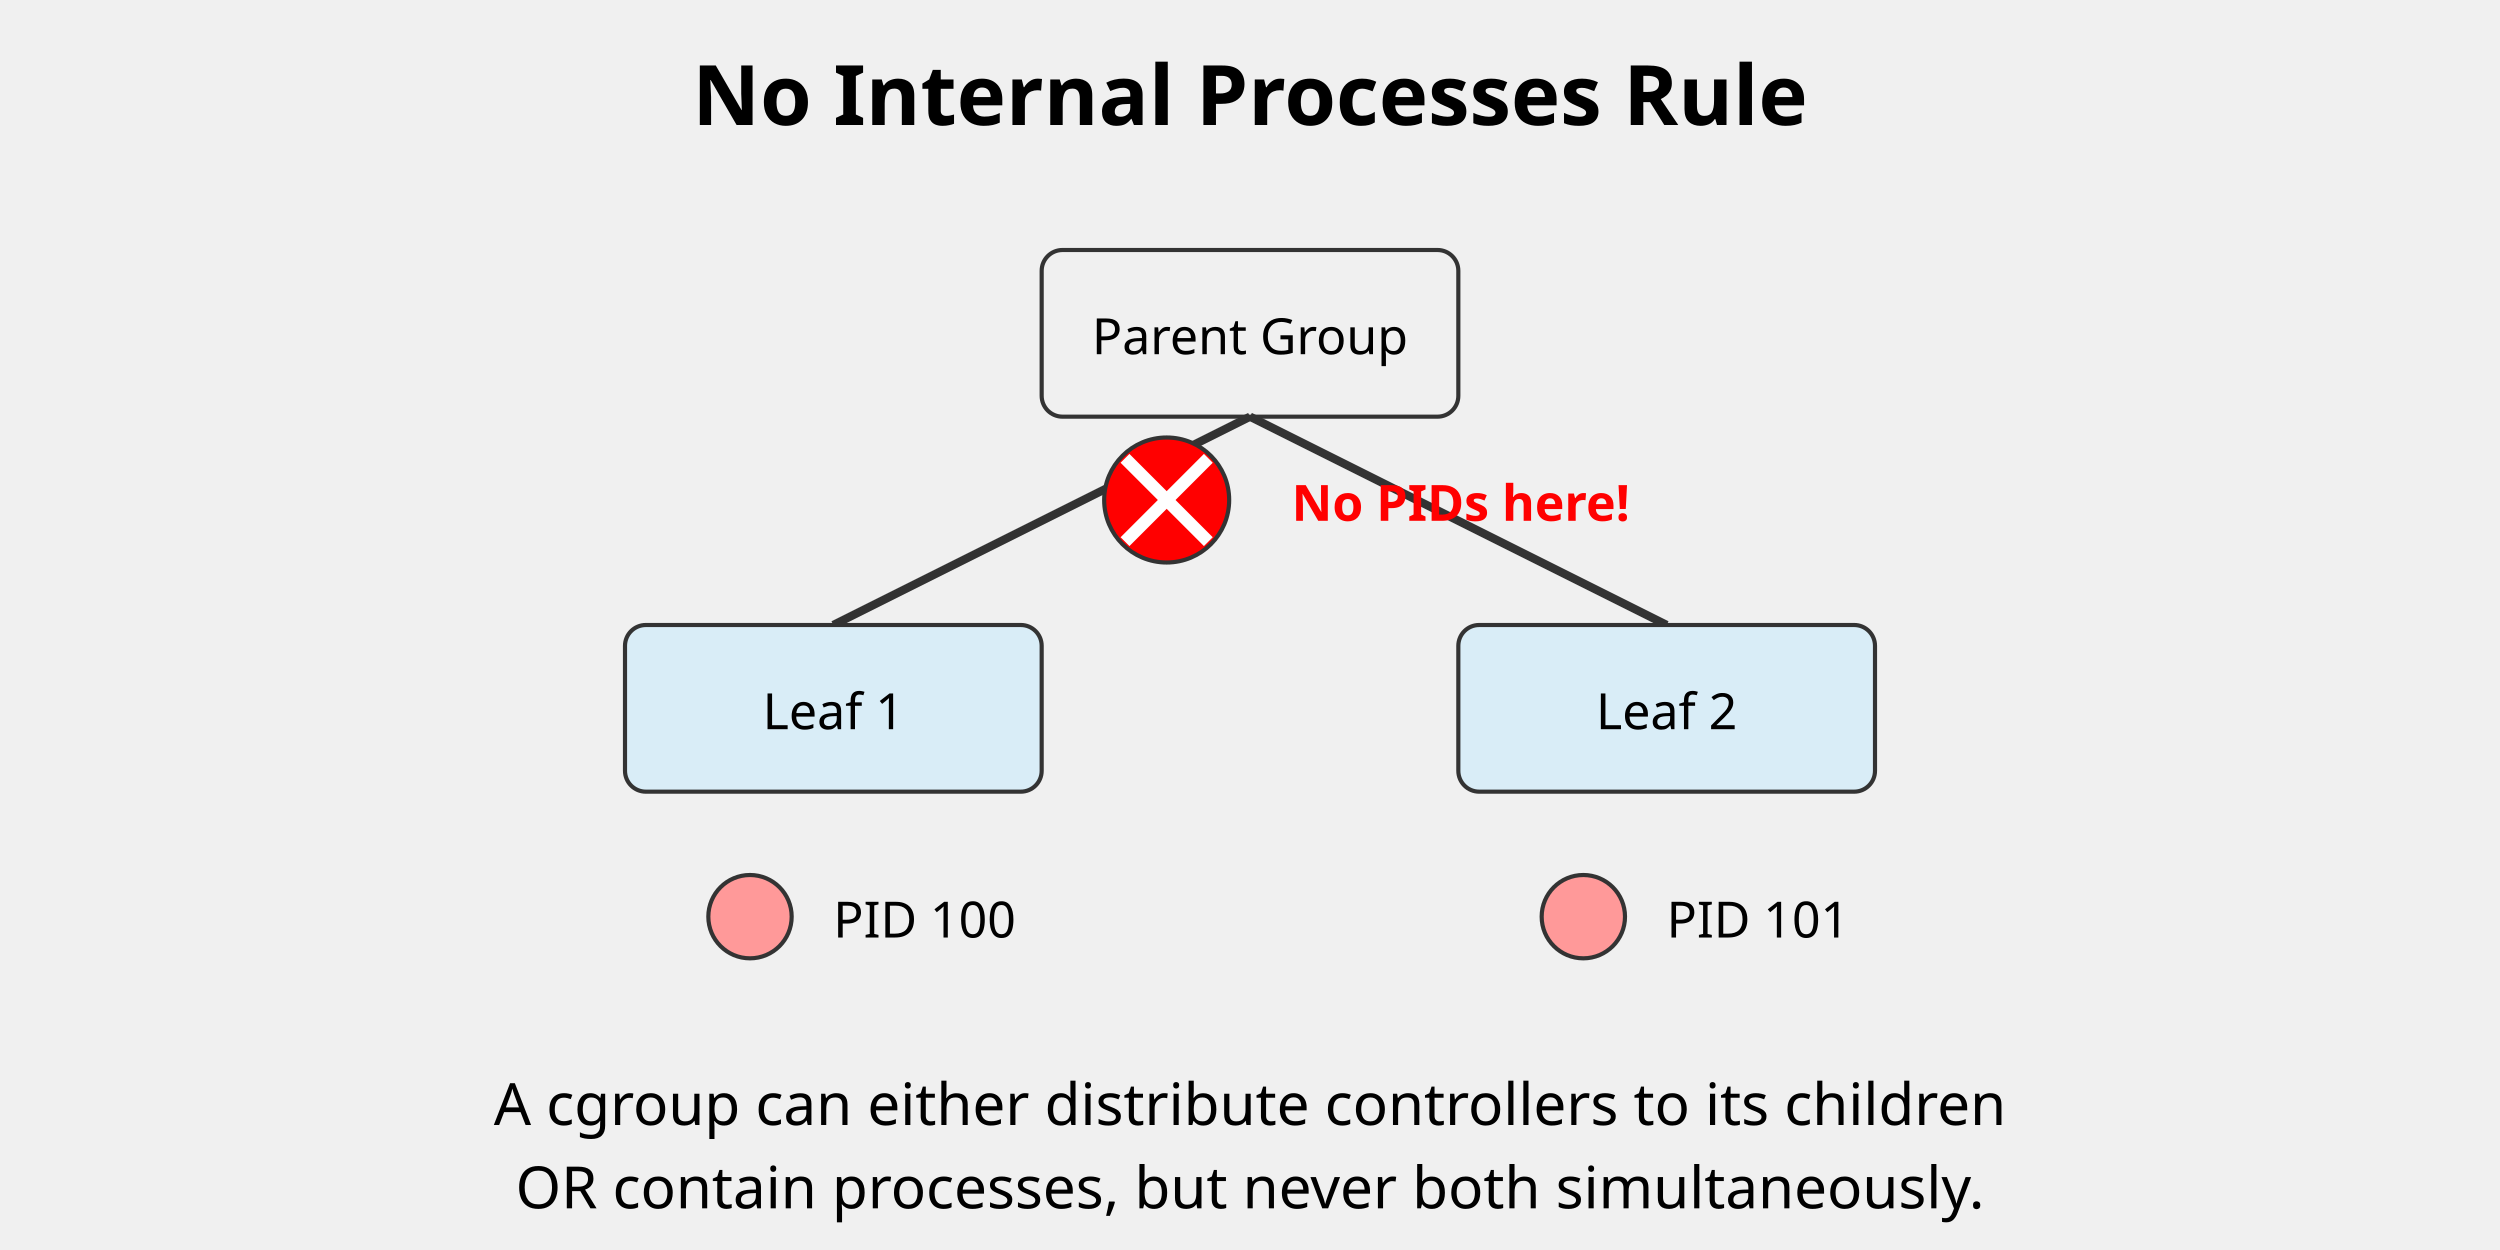
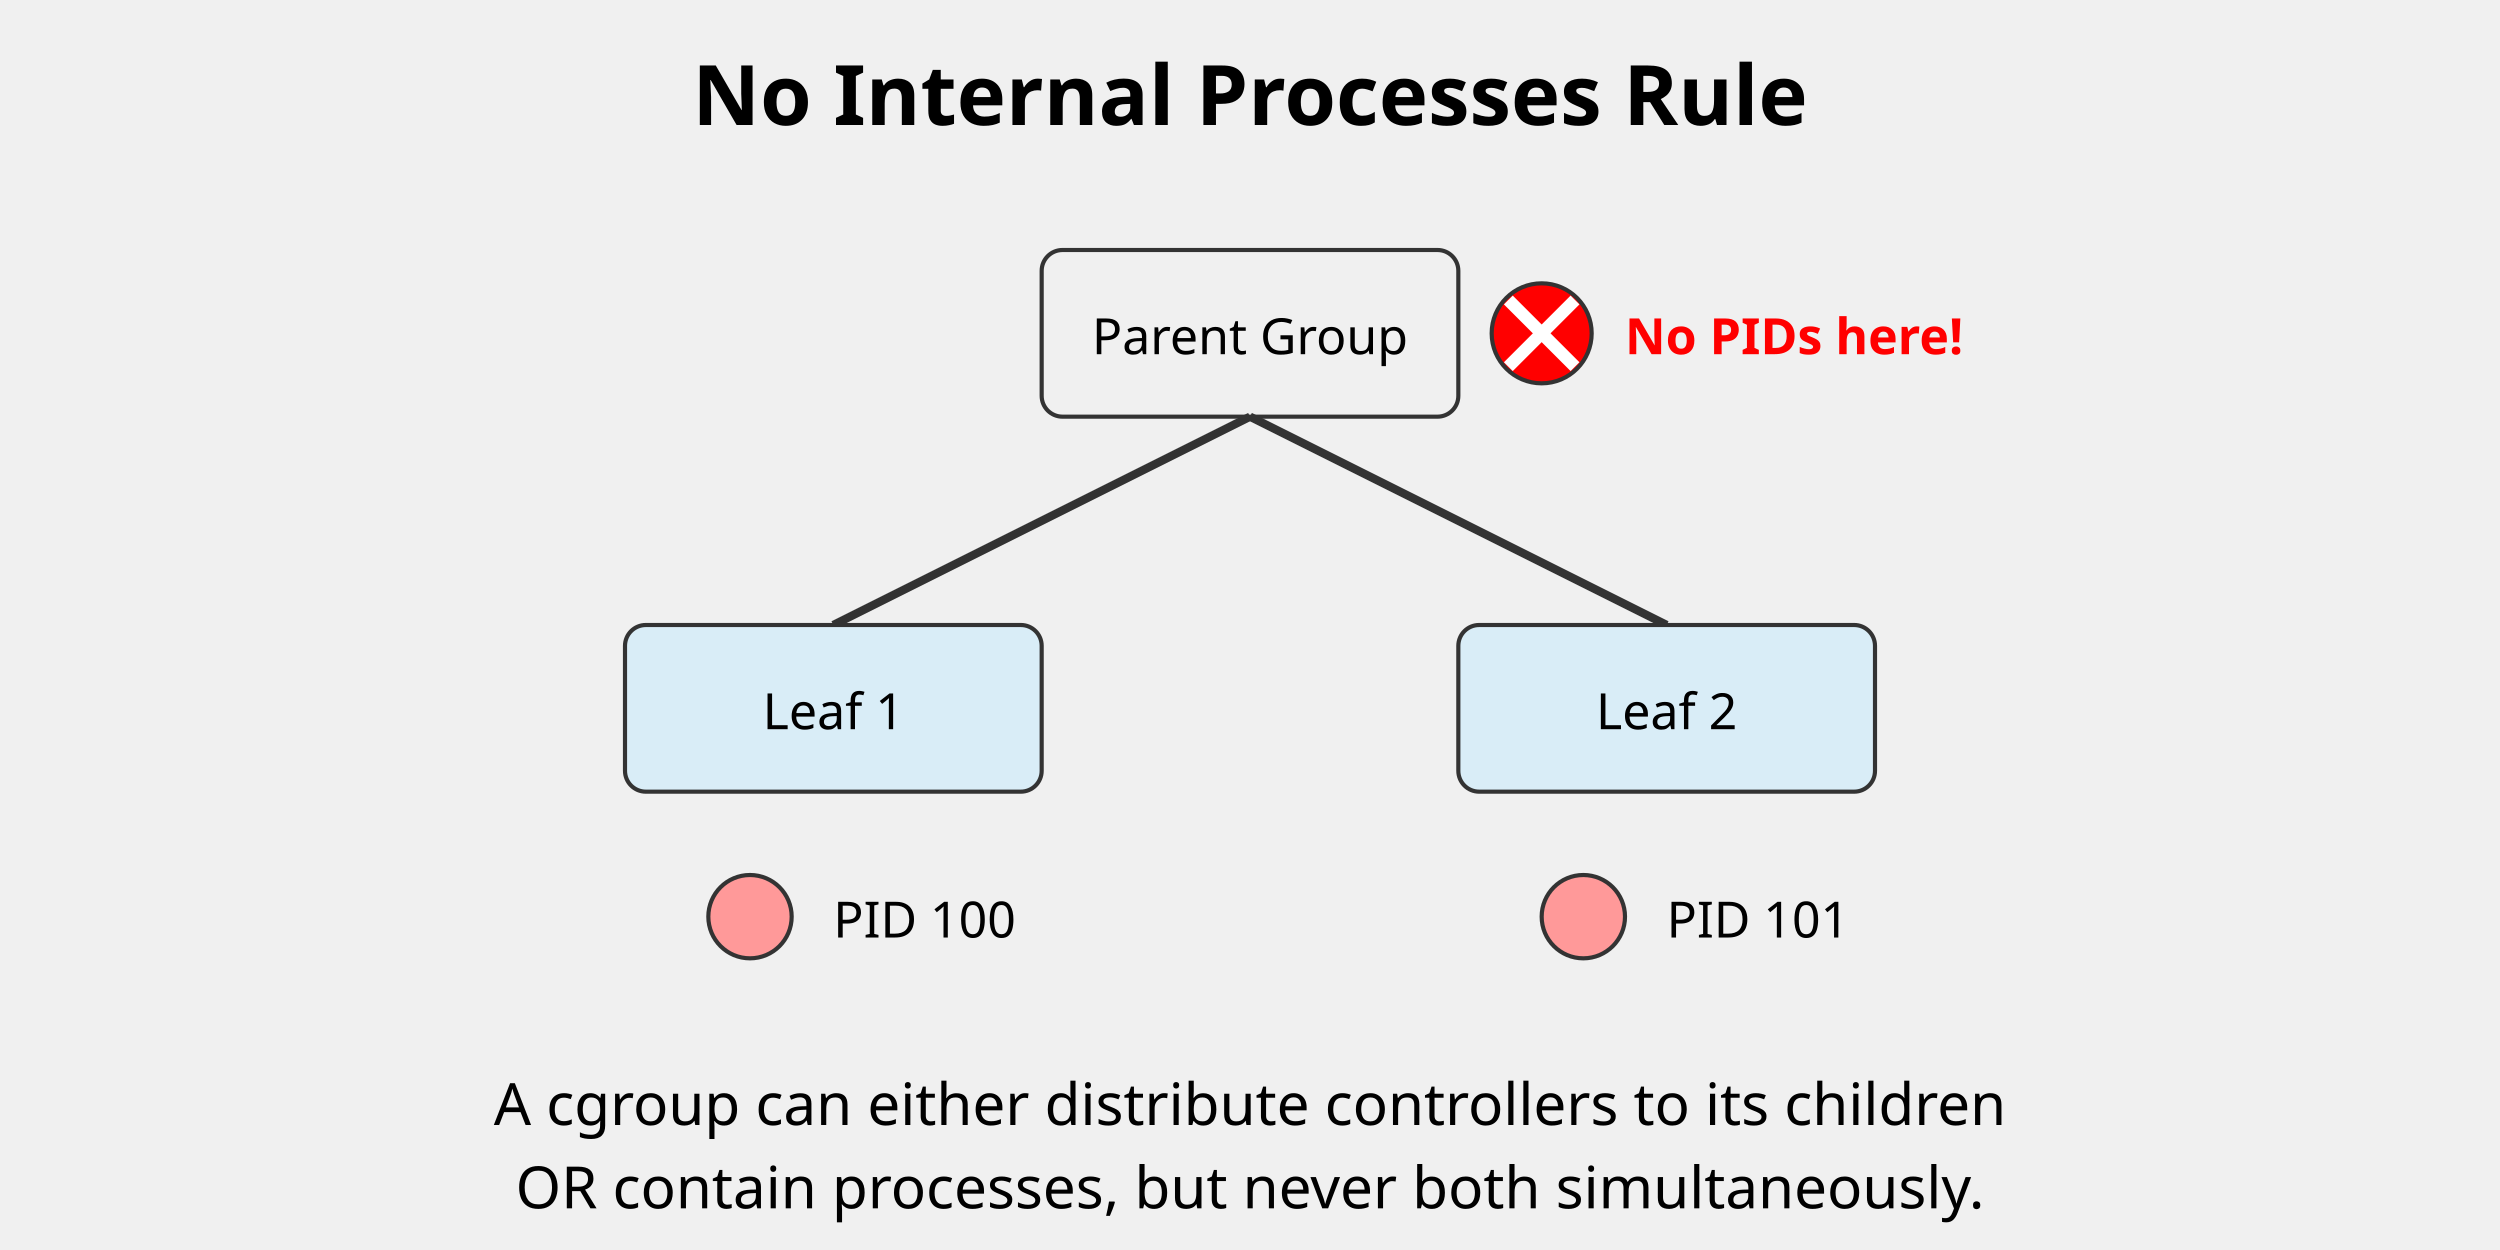
<svg xmlns="http://www.w3.org/2000/svg" viewBox="0 0 600 300" font-family="sans-serif">
  <text x="300" y="30" text-anchor="middle" font-size="20" font-weight="bold">No Internal Processes Rule</text>
  <rect x="250" y="60" width="100" height="40" rx="5" fill="#f0f0f0" stroke="#333" />
  <text x="300" y="85" text-anchor="middle">Parent Group</text>
  <line x1="300" y1="100" x2="200" y2="150" stroke="#333" stroke-width="2" />
  <line x1="300" y1="100" x2="400" y2="150" stroke="#333" stroke-width="2" />
  <rect x="150" y="150" width="100" height="40" rx="5" fill="#d9edf7" stroke="#333" />
  <text x="200" y="175" text-anchor="middle">Leaf 1</text>
  <circle cx="180" cy="220" r="10" fill="#ff9999" stroke="#333" />
  <text x="200" y="225">PID 100</text>
  <rect x="350" y="150" width="100" height="40" rx="5" fill="#d9edf7" stroke="#333" />
  <text x="400" y="175" text-anchor="middle">Leaf 2</text>
  <circle cx="380" cy="220" r="10" fill="#ff9999" stroke="#333" />
  <text x="400" y="225">PID 101</text>
-   <circle cx="280" cy="120" r="15" fill="#ff0000" stroke="#333" />
-   <line x1="270" y1="110" x2="290" y2="130" stroke="#fff" stroke-width="3" />
-   <line x1="290" y1="110" x2="270" y2="130" stroke="#fff" stroke-width="3" />
-   <text x="310" y="125" fill="red" font-weight="bold">No PIDs here!</text>
+   <circle cx="370" cy="80" r="12" fill="#ff0000" stroke="#333" />
+   <line x1="362" y1="72" x2="378" y2="88" stroke="#fff" stroke-width="3" />
+   <line x1="378" y1="72" x2="362" y2="88" stroke="#fff" stroke-width="3" />
+   <text x="390" y="85" fill="red" font-weight="bold">No PIDs here!</text>
  <text x="300" y="270" text-anchor="middle" font-size="14">A cgroup can either distribute controllers to its children</text>
  <text x="300" y="290" text-anchor="middle" font-size="14">OR contain processes, but never both simultaneously.</text>
</svg>
